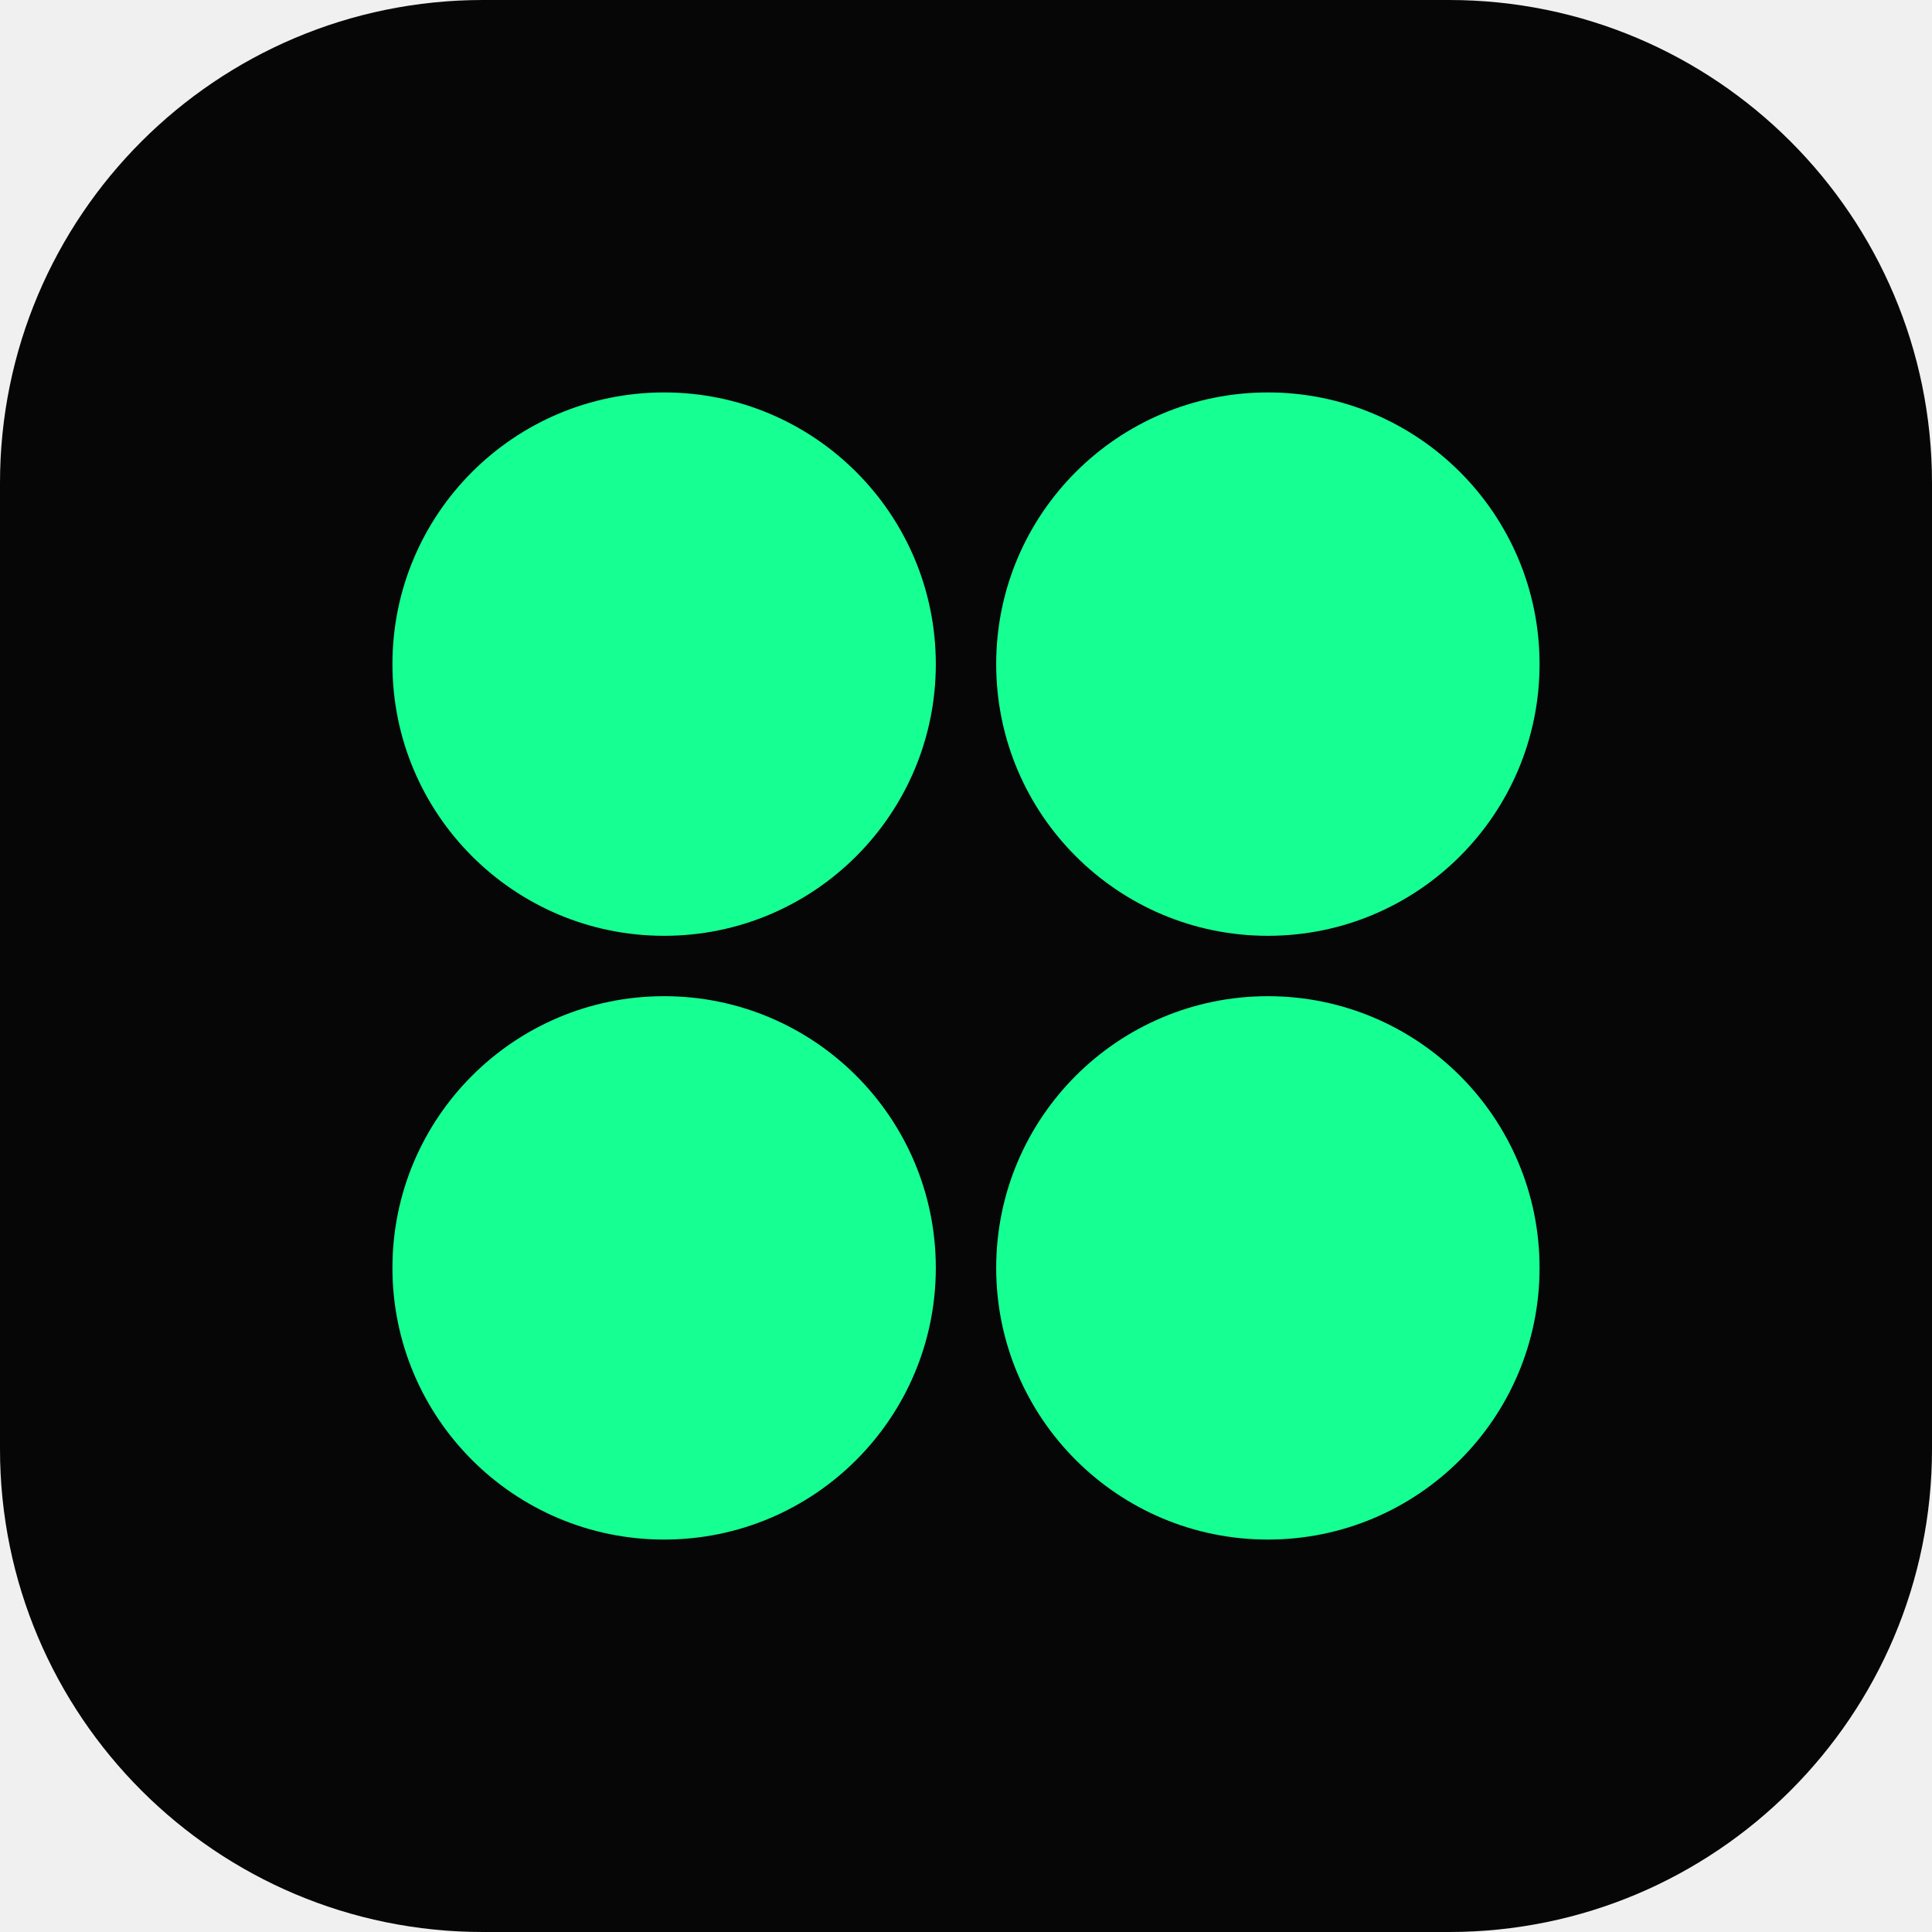
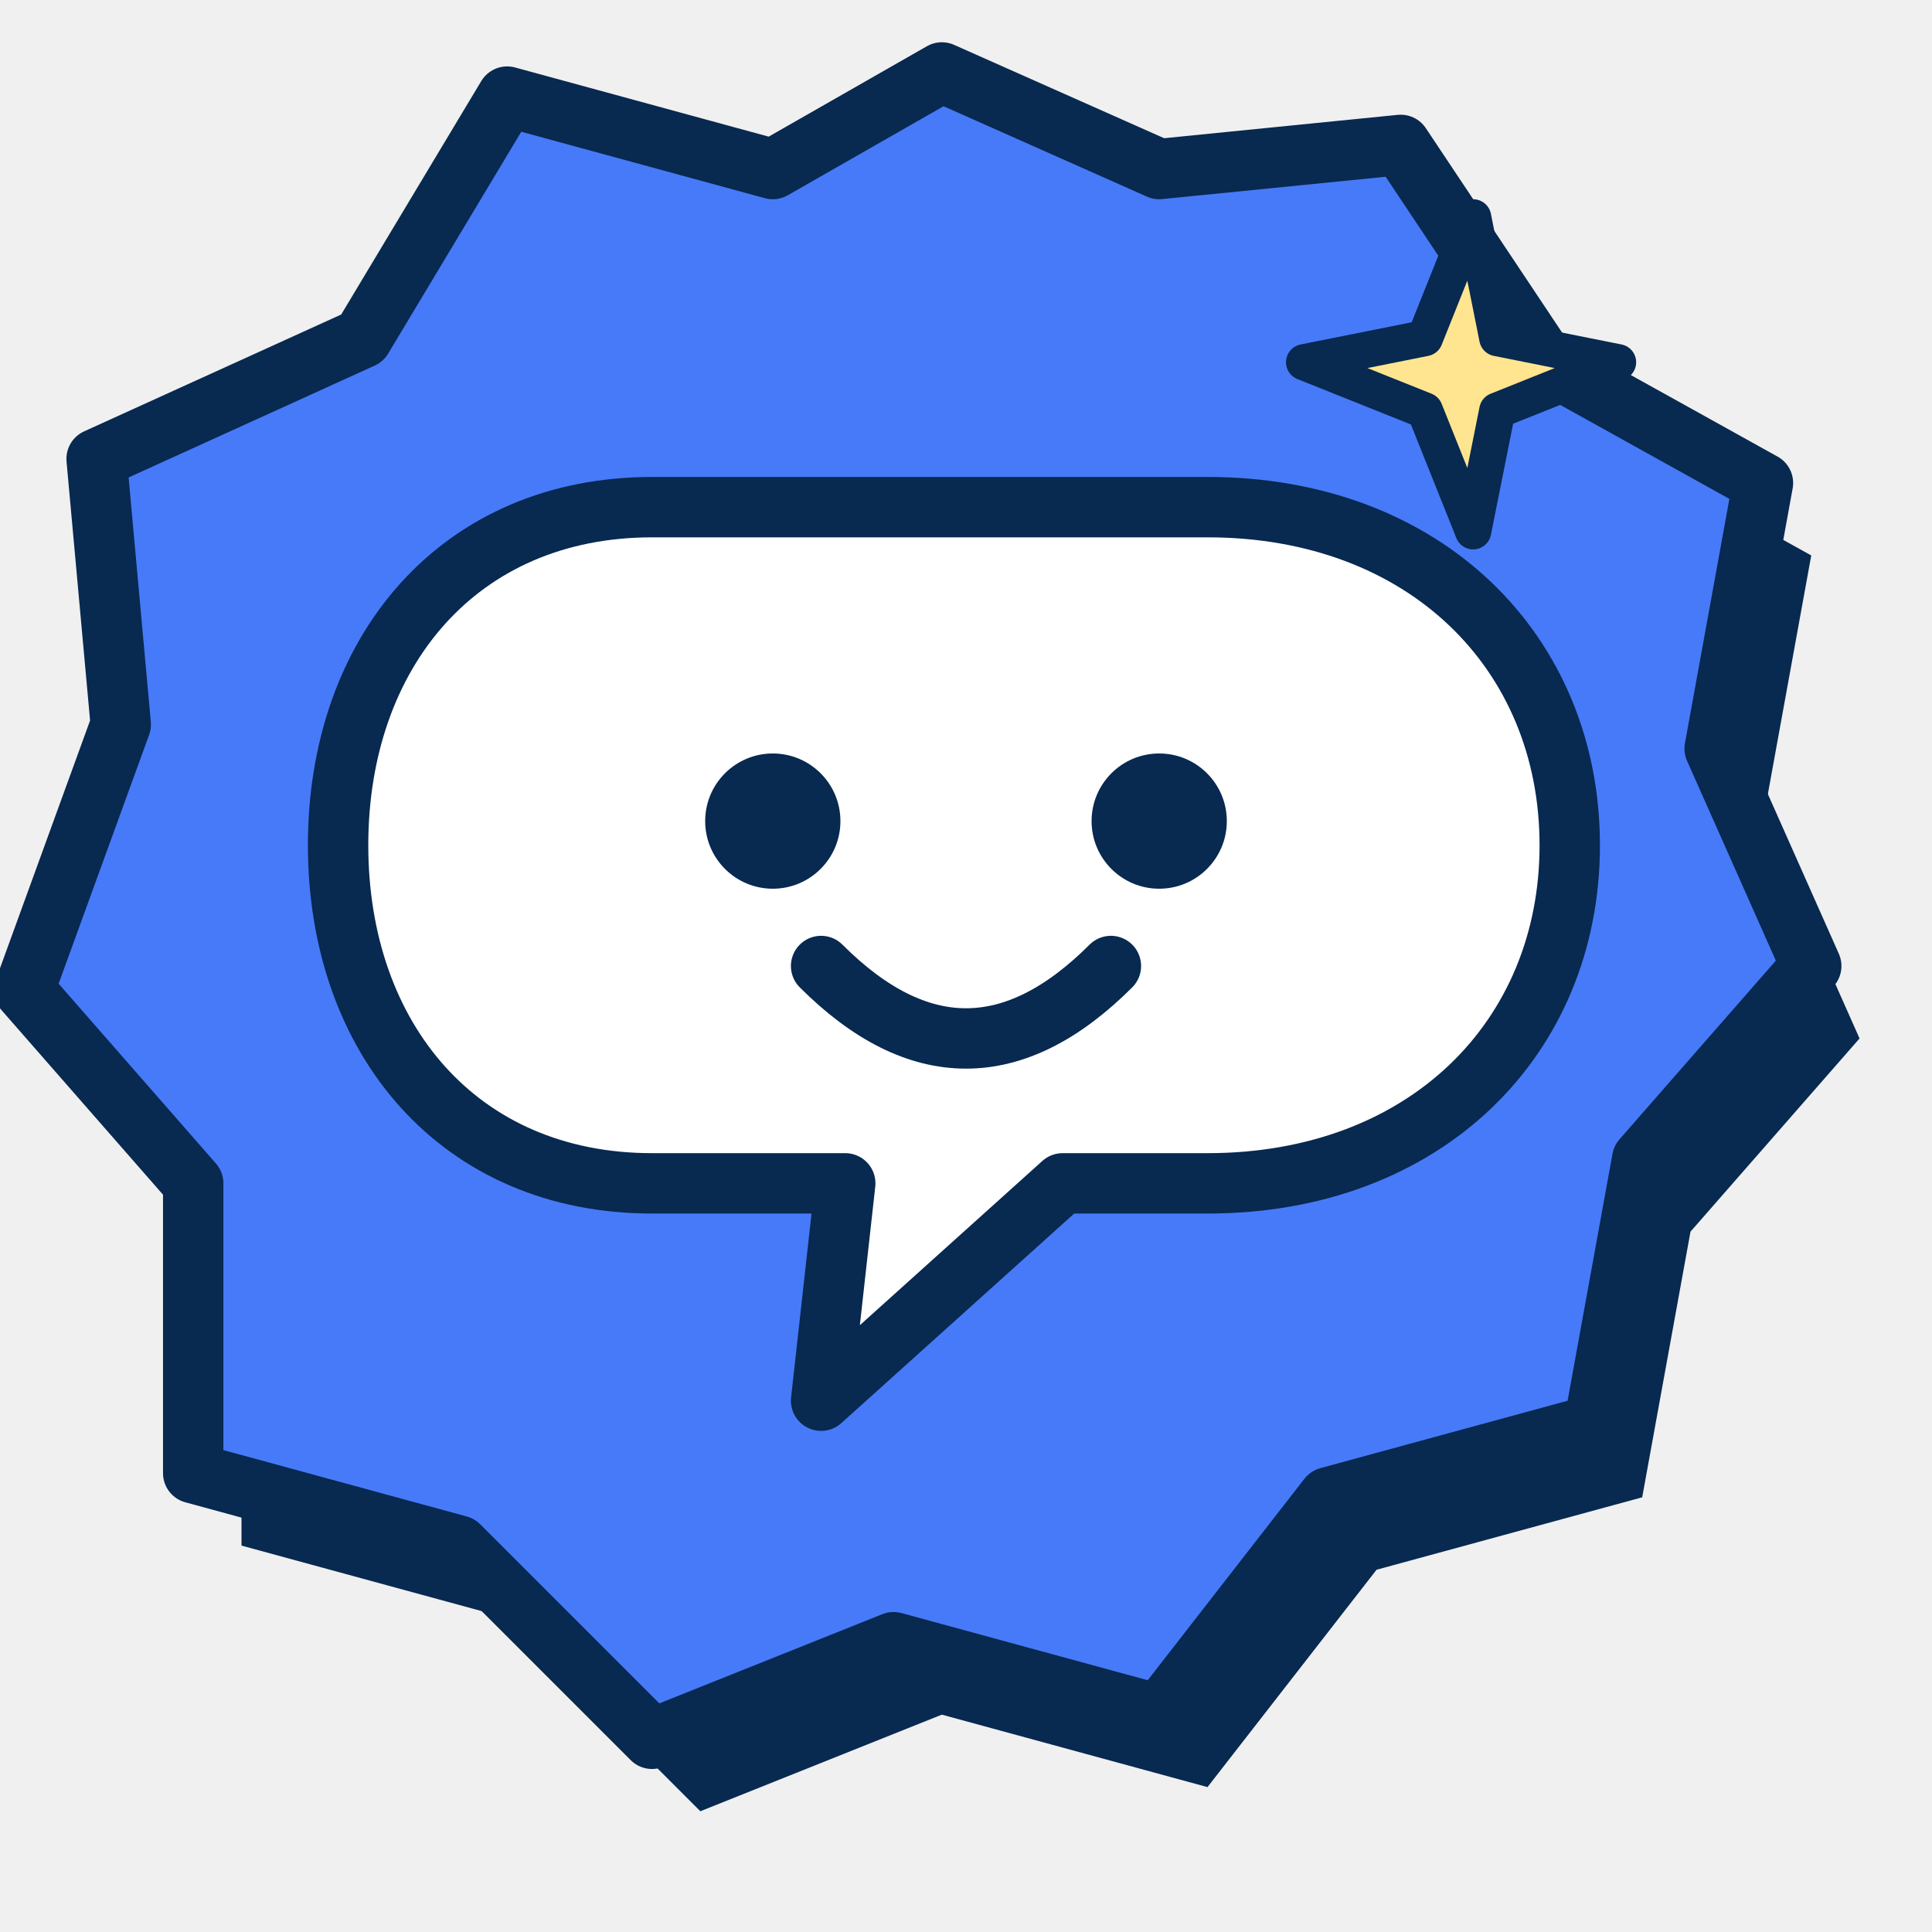
- <svg xmlns="http://www.w3.org/2000/svg" viewBox="0 0 64 64">
-   <rect width="64" height="64" rx="16" fill="#060607" />
-   <g fill="#16ff93">
-     <circle cx="22" cy="22" r="9" />
-     <circle cx="42" cy="22" r="9" />
-     <circle cx="22" cy="42" r="9" />
-     <circle cx="42" cy="42" r="9" />
-   </g>
+ <svg xmlns="http://www.w3.org/2000/svg" viewBox="0 0 80 80">
+   <path d="M41 6 50 10 60 9 66 18 75 23 73 34 77 43 70 51 68 62 57 65 50 74 39 71 29 75 21 67 10 64 10 52 3 44 7 33 6 22 17 17 23 7 34 10Z" fill="#082950" />
+   <path d="M39 3 48 7 58 6 64 15 73 20 71 31 75 40 68 48 66 59 55 62 48 71 37 68 27 72 19 64 8 61 8 49 1 41 5 30 4 19 15 14 21 4 32 7Z" fill="#477af8" stroke="#082950" stroke-width="2.5" stroke-linejoin="round" />
+   <path d="M27 21h23c9 0 15 6 15 14s-6 14-15 14h-6l-10 9 1-9h-8c-8 0-13-6-13-14s5-14 13-14Z" fill="#fff" stroke="#082950" stroke-width="2.5" stroke-linejoin="round" />
+   <circle cx="32" cy="34" r="2.8" fill="#082950" />
+   <circle cx="48" cy="34" r="2.8" fill="#082950" />
+   <path d="M34 40q6 6 12 0" fill="none" stroke="#082950" stroke-width="2.5" stroke-linecap="round" />
+   <path d="m61 9 1 5 5 1-5 2-1 5-2-5-5-2 5-1Z" fill="#ffe58f" stroke="#082950" stroke-width="1.5" stroke-linejoin="round" />
</svg>
